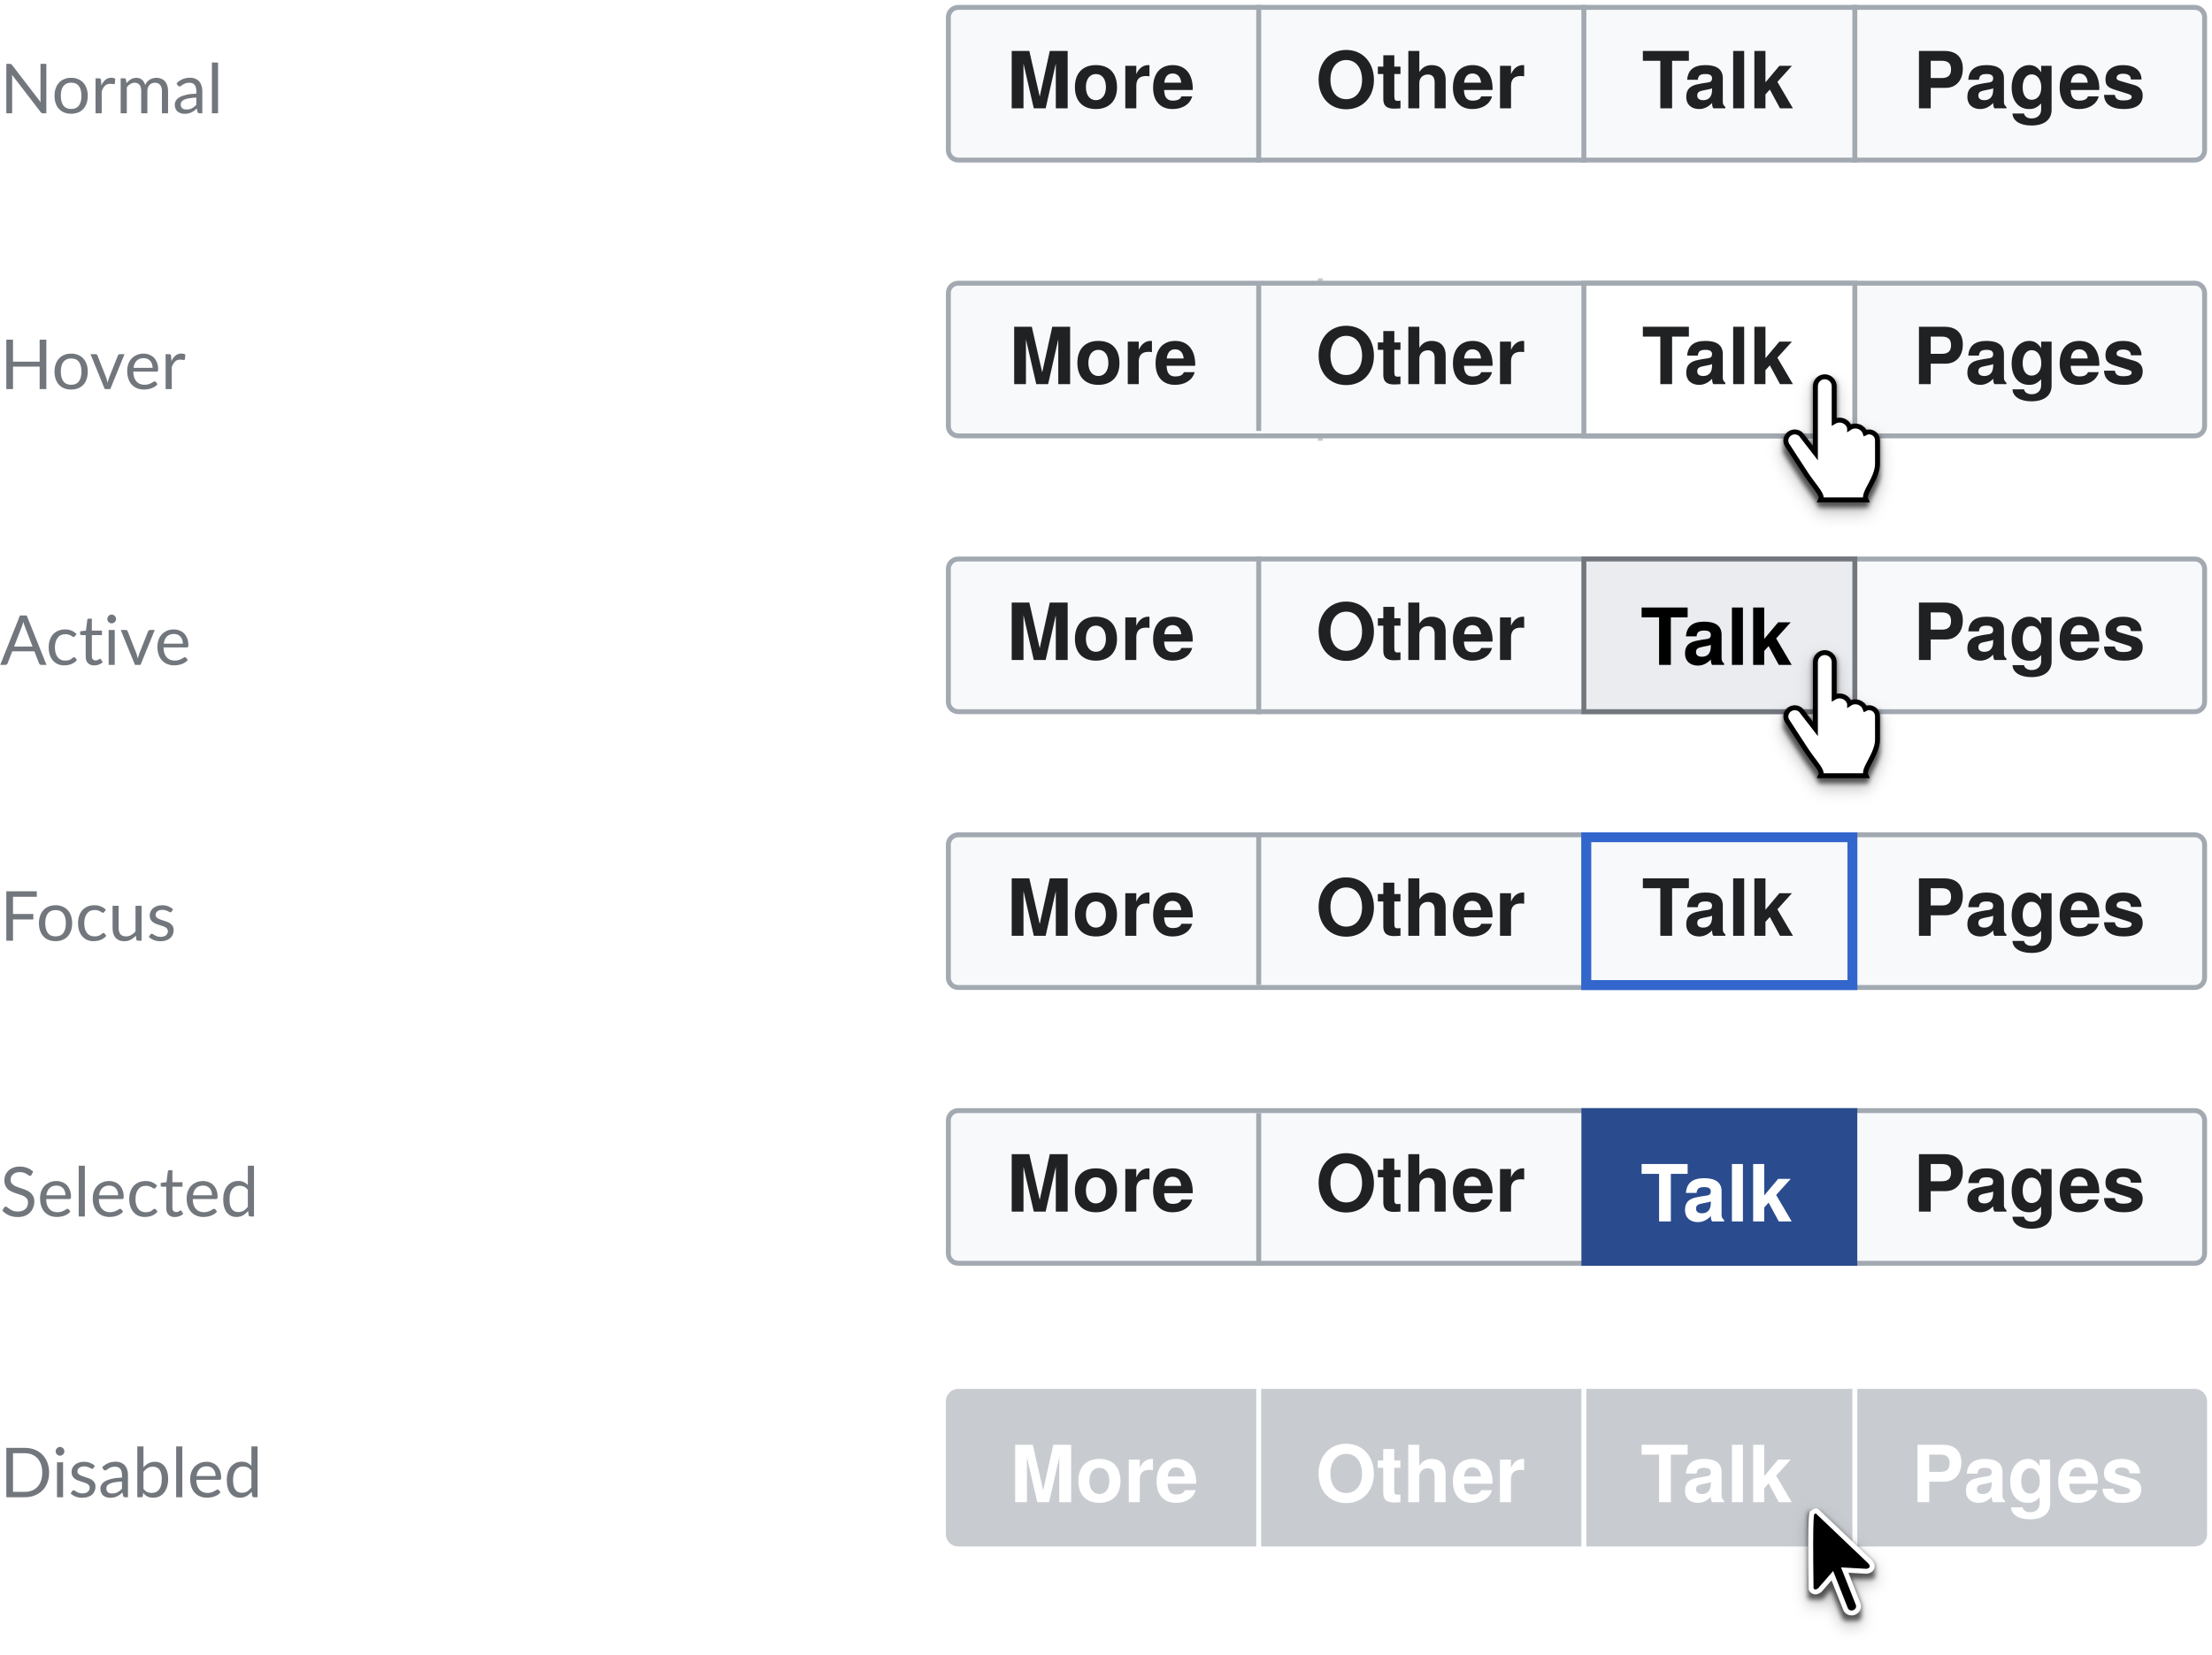
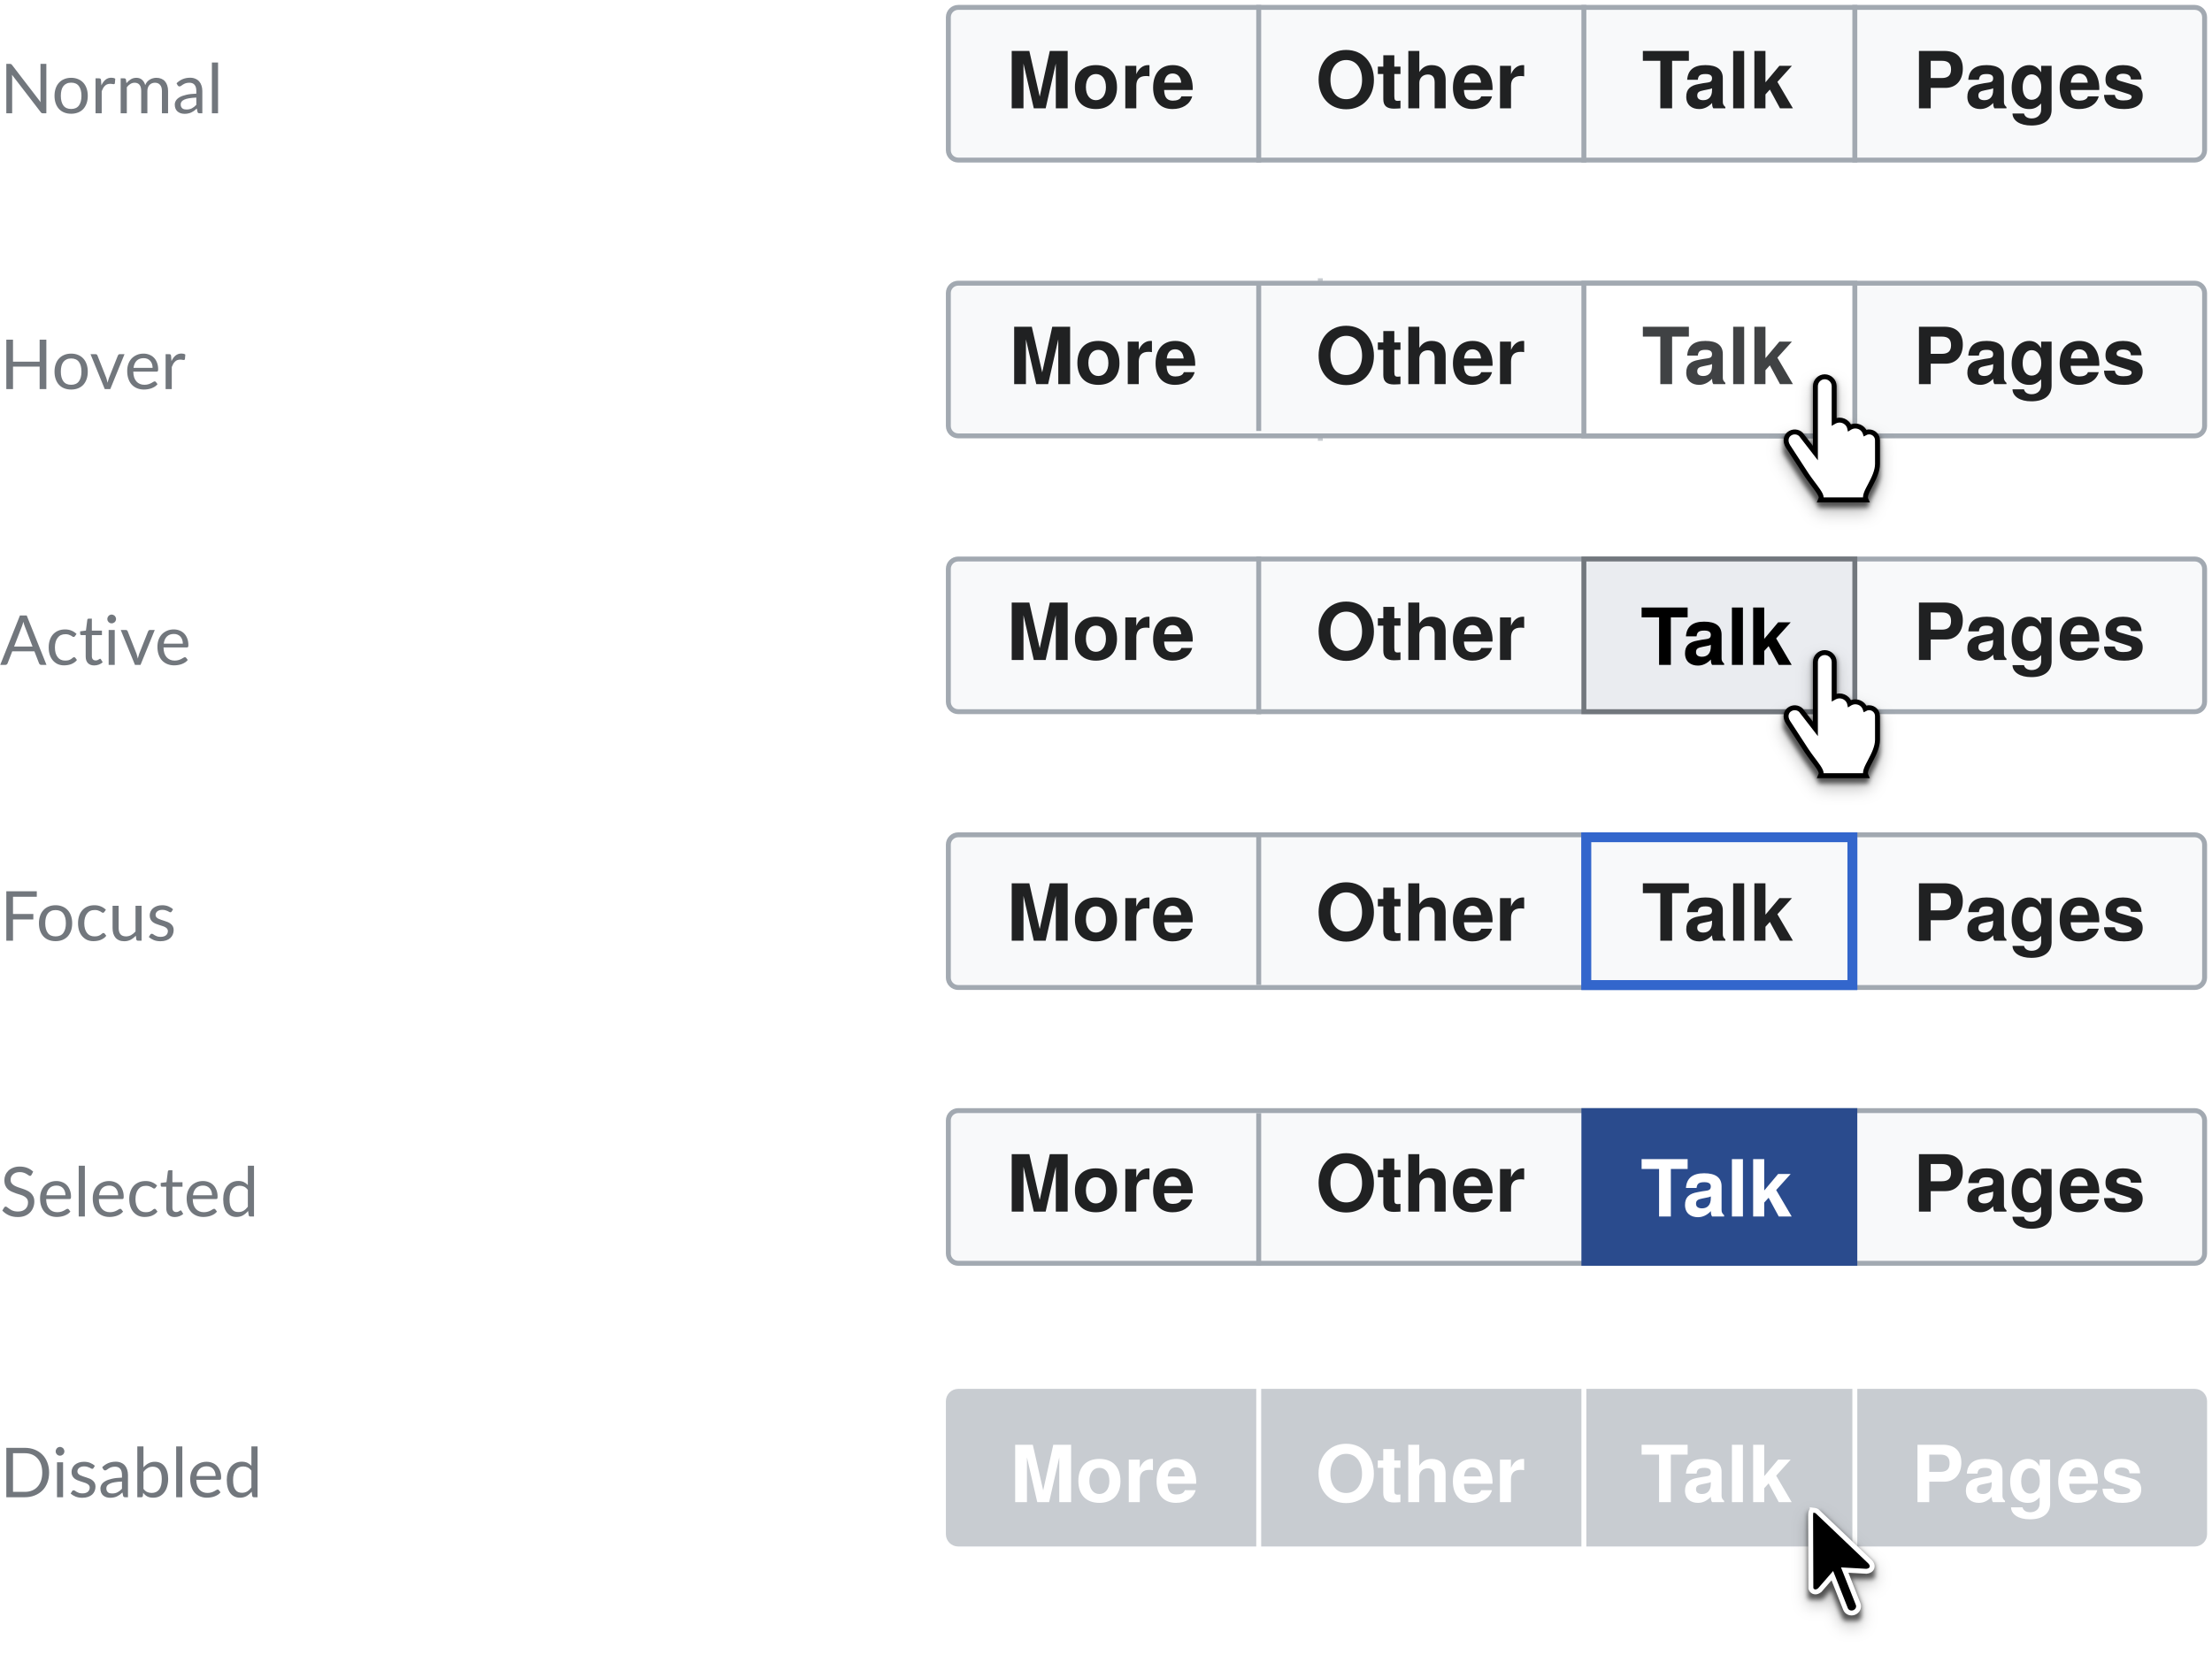
<svg xmlns="http://www.w3.org/2000/svg" xmlns:xlink="http://www.w3.org/1999/xlink" width="449" height="336" viewBox="0 0 449 336">
  <defs>
    <path id="path-1" d="M321 168h56v32h-56z" />
    <path id="path-2" d="M17.595 12.379a1.19 1.19 0 00-1.197-1.183 1.19 1.19 0 00-1.196 1.179v-.826c0-.857-.719-1.551-1.606-1.551-.886 0-1.592.694-1.592 1.55V10.35c0-.856-.728-1.55-1.611-1.55s-1.586.694-1.586 1.55V1.425C8.807.638 8.168 0 7.397 0c-.772 0-1.398.638-1.398 1.425v15.038l-3.603-4.659c-.346-.586-1.126-.779-1.742-.431-.617.348-.836 1.105-.49 1.691 0 0 2.817 4.369 3.967 6.093C5.281 20.882 7.17 23.01 7.17 24h7.989c0-1.672 2.443-4.283 2.443-6.798v-3.24l-.006-1.583z" />
    <path id="path-4" d="M17.595 12.379a1.19 1.19 0 00-1.197-1.183 1.19 1.19 0 00-1.196 1.179v-.826c0-.857-.719-1.551-1.606-1.551-.886 0-1.592.694-1.592 1.55V10.35c0-.856-.728-1.55-1.611-1.55s-1.586.694-1.586 1.55V1.425C8.807.638 8.168 0 7.397 0c-.772 0-1.398.638-1.398 1.425v15.038l-3.603-4.659c-.346-.586-1.126-.779-1.742-.431-.617.348-.836 1.105-.49 1.691 0 0 2.817 4.369 3.967 6.093C5.281 20.882 7.17 23.01 7.17 24h7.989c0-1.672 2.443-4.283 2.443-6.798v-3.24l-.006-1.583z" />
    <path id="path-6" d="M6.132 11.269l4.71.26c.72-.08.899-.568.397-1.085L.592.3C.09-.216.027-.049.026.671L0 14.984c-.001.72.467.947 1.04.505l2.742-3.272c.095-.074.208-.146.327-.218l2.97 7.517c.165.41.664.595 1.113.413.449-.18.68-.66.514-1.07l-2.972-7.518.398-.073z" />
-     <filter id="filter-3" width="173.9%" height="154.2%" x="-36.9%" y="-18.8%" filterUnits="objectBoundingBox">
+     <filter id="filter-3" width="173.6%" height="154.2%" x="-36.7%" y="-18.8%" filterUnits="objectBoundingBox">
      <feMorphology in="SourceAlpha" operator="dilate" radius="1" result="shadowSpreadOuter1" />
      <feOffset dy="1" in="shadowSpreadOuter1" result="shadowOffsetOuter1" />
      <feGaussianBlur in="shadowOffsetOuter1" result="shadowBlurOuter1" stdDeviation=".5" />
      <feComposite in="shadowBlurOuter1" in2="SourceAlpha" operator="out" result="shadowBlurOuter1" />
      <feColorMatrix in="shadowBlurOuter1" result="shadowMatrixOuter1" values="0 0 0 0 0 0 0 0 0 0 0 0 0 0 0 0 0 0 0.583 0" />
      <feMorphology in="SourceAlpha" operator="dilate" radius="1" result="shadowSpreadOuter2" />
      <feOffset dy="2" in="shadowSpreadOuter2" result="shadowOffsetOuter2" />
      <feGaussianBlur in="shadowOffsetOuter2" result="shadowBlurOuter2" stdDeviation="1.5" />
      <feComposite in="shadowBlurOuter2" in2="SourceAlpha" operator="out" result="shadowBlurOuter2" />
      <feColorMatrix in="shadowBlurOuter2" result="shadowMatrixOuter2" values="0 0 0 0 0 0 0 0 0 0 0 0 0 0 0 0 0 0 0.25 0" />
      <feMerge>
        <feMergeNode in="shadowMatrixOuter1" />
        <feMergeNode in="shadowMatrixOuter2" />
      </feMerge>
    </filter>
-     <filter id="filter-5" width="173.9%" height="154.2%" x="-36.9%" y="-18.8%" filterUnits="objectBoundingBox">
+     <filter id="filter-5" width="173.6%" height="154.2%" x="-36.7%" y="-18.8%" filterUnits="objectBoundingBox">
      <feMorphology in="SourceAlpha" operator="dilate" radius="1" result="shadowSpreadOuter1" />
      <feOffset dy="1" in="shadowSpreadOuter1" result="shadowOffsetOuter1" />
      <feGaussianBlur in="shadowOffsetOuter1" result="shadowBlurOuter1" stdDeviation=".5" />
      <feComposite in="shadowBlurOuter1" in2="SourceAlpha" operator="out" result="shadowBlurOuter1" />
      <feColorMatrix in="shadowBlurOuter1" result="shadowMatrixOuter1" values="0 0 0 0 0 0 0 0 0 0 0 0 0 0 0 0 0 0 0.583 0" />
      <feMorphology in="SourceAlpha" operator="dilate" radius="1" result="shadowSpreadOuter2" />
      <feOffset dy="2" in="shadowSpreadOuter2" result="shadowOffsetOuter2" />
      <feGaussianBlur in="shadowOffsetOuter2" result="shadowBlurOuter2" stdDeviation="1.5" />
      <feComposite in="shadowBlurOuter2" in2="SourceAlpha" operator="out" result="shadowBlurOuter2" />
      <feColorMatrix in="shadowBlurOuter2" result="shadowMatrixOuter2" values="0 0 0 0 0 0 0 0 0 0 0 0 0 0 0 0 0 0 0.25 0" />
      <feMerge>
        <feMergeNode in="shadowMatrixOuter1" />
        <feMergeNode in="shadowMatrixOuter2" />
      </feMerge>
    </filter>
-     <filter id="filter-7" width="212.4%" height="164.2%" x="-56%" y="-21.7%" filterUnits="objectBoundingBox">
+     <filter id="filter-7" width="212.6%" height="165%" x="-56.2%" y="-22.5%" filterUnits="objectBoundingBox">
      <feMorphology in="SourceAlpha" operator="dilate" radius="1" result="shadowSpreadOuter1" />
      <feOffset dy="1" in="shadowSpreadOuter1" result="shadowOffsetOuter1" />
      <feGaussianBlur in="shadowOffsetOuter1" result="shadowBlurOuter1" stdDeviation=".5" />
      <feComposite in="shadowBlurOuter1" in2="SourceAlpha" operator="out" result="shadowBlurOuter1" />
      <feColorMatrix in="shadowBlurOuter1" result="shadowMatrixOuter1" values="0 0 0 0 0 0 0 0 0 0 0 0 0 0 0 0 0 0 0.583 0" />
      <feMorphology in="SourceAlpha" operator="dilate" radius="1" result="shadowSpreadOuter2" />
      <feOffset dy="2" in="shadowSpreadOuter2" result="shadowOffsetOuter2" />
      <feGaussianBlur in="shadowOffsetOuter2" result="shadowBlurOuter2" stdDeviation="1.5" />
      <feComposite in="shadowBlurOuter2" in2="SourceAlpha" operator="out" result="shadowBlurOuter2" />
      <feColorMatrix in="shadowBlurOuter2" result="shadowMatrixOuter2" values="0 0 0 0 0 0 0 0 0 0 0 0 0 0 0 0 0 0 0.25 0" />
      <feMerge>
        <feMergeNode in="shadowMatrixOuter1" />
        <feMergeNode in="shadowMatrixOuter2" />
      </feMerge>
    </filter>
  </defs>
  <g id="Artboard-page" fill="none" fill-rule="evenodd" stroke="none" stroke-width="1">
-     <g id="WikimediaUI-components_overview" transform="translate(-3360 -255)">
-       <path fill="#FFF" d="M0 0h14720v3264H0z" />
-       <g id="BUTTON-GROUP" transform="translate(3360 143)">
+     <g id="WikimediaUI-components_overview" transform="translate(-2547 -255)">
+       <path fill="#FFF" d="M0 0h14100v3264H0z" />
+       <g id="BUTTON-GROUP" transform="translate(2547 143)">
        <g id="Button-Group-X" transform="translate(0 113)">
          <g id=":disabled" transform="translate(192 279.5)">
            <g id="Button-/-:disabled" transform="translate(0 1.5)">
-               <rect id="bg" width="255" height="31" x=".5" y=".5" fill="#C8CCD1" fill-rule="evenodd" stroke="#C8CCD1" stroke-width="1" rx="2" />
+               <rect id="bg" width="255" height="31" x=".5" y=".5" fill="#C8CCD1" stroke="#C8CCD1" rx="2" />
            </g>
-             <text id="Other" fill="#FFF" font-family="HelveticaNeue-Bold, Helvetica Neue, sans-serif" font-size="16" font-weight="bold">
+             <text id="Other" fill="#FFF" font-family="HelveticaNeue-Bold, Helvetica Neue" font-size="16" font-weight="bold">
              <tspan x="75" y="24.5">Other</tspan>
            </text>
-             <text id="Pages" fill="#FFF" font-family="HelveticaNeue-Bold, Helvetica Neue, sans-serif" font-size="16" font-weight="bold">
+             <text id="Pages" fill="#FFF" font-family="HelveticaNeue-Bold, Helvetica Neue" font-size="16" font-weight="bold">
              <tspan x="196" y="24.5">Pages</tspan>
            </text>
-             <text id="More" fill="#FFF" font-family="HelveticaNeue-Bold, Helvetica Neue, sans-serif" font-size="16" font-weight="bold">
+             <text id="More" fill="#FFF" font-family="HelveticaNeue-Bold, Helvetica Neue" font-size="16" font-weight="bold">
              <tspan x="13" y="24.5">More</tspan>
            </text>
-             <path id="Path-114" stroke="#FFF" stroke-linecap="square" d="M63.5 1v33m66-33.5v33" />
+             <path id="Path-114" stroke="#FFF" stroke-linecap="square" d="M63.5 1v33M129.5.5v33" />
            <path id="Path-115" stroke="#FFF" stroke-linecap="square" d="M184.5 1.115v33" />
          </g>
          <rect id="button-frame" width="255" height="31" x="192.5" y=".5" fill="#F8F9FA" stroke="#A2A9B1" rx="2" />
-           <text id="Talk" fill="#FFF" font-family="HelveticaNeue-Bold, Helvetica Neue, sans-serif" font-size="16" font-weight="bold">
+           <text id="Talk" fill="#FFF" font-family="HelveticaNeue-Bold, Helvetica Neue" font-size="16" font-weight="bold">
            <tspan x="333" y="304">Talk</tspan>
          </text>
-           <text id="More" fill="#202122" font-family="HelveticaNeue-Bold, Helvetica Neue, sans-serif" font-size="16" font-weight="bold">
+           <text id="More" fill="#202122" font-family="HelveticaNeue-Bold, Helvetica Neue" font-size="16" font-weight="bold">
            <tspan x="204.296" y="21">More</tspan>
          </text>
          <rect id="Combined-Shape" width="255" height="31" x="192.5" y="112.5" fill="#F8F9FA" stroke="#A2A9B1" rx="2" />
          <rect id="button-frame" width="255" height="31" x="192.5" y="224.5" fill="#F8F9FA" stroke="#A2A9B1" rx="2" />
          <path id="Separator" stroke="#C8CCD1" stroke-linecap="square" d="M268 56v32" />
-           <text id="Pages-3-Copy" fill="#202122" font-family="HelveticaNeue-Bold, Helvetica Neue, sans-serif" font-size="16" font-weight="bold">
+           <text id="Pages-3-Copy" fill="#202122" font-family="HelveticaNeue-Bold, Helvetica Neue" font-size="16" font-weight="bold">
            <tspan x="388.296" y="21">Pages</tspan>
          </text>
-           <text id="Other" fill="#202122" font-family="HelveticaNeue-Bold, Helvetica Neue, sans-serif" font-size="16" font-weight="bold">
+           <text id="Other" fill="#202122" font-family="HelveticaNeue-Bold, Helvetica Neue" font-size="16" font-weight="bold">
            <tspan x="267.012" y="21">Other</tspan>
          </text>
-           <text id="Talk-Copy" fill="#202122" font-family="HelveticaNeue-Bold, Helvetica Neue, sans-serif" font-size="16" font-weight="bold">
+           <text id="Talk-Copy" fill="#202122" font-family="HelveticaNeue-Bold, Helvetica Neue" font-size="16" font-weight="bold">
            <tspan x="333.252" y="21">Talk</tspan>
          </text>
          <rect id="Mediawiki.Neutral.Normal-copy-14" width="255" height="31" x="192.5" y="56.5" fill="#F8F9FA" stroke="#A2A9B1" rx="2" />
-           <text id="More" fill="#202122" font-family="HelveticaNeue-Bold, Helvetica Neue, sans-serif" font-size="16" font-weight="bold">
+           <text id="More" fill="#202122" font-family="HelveticaNeue-Bold, Helvetica Neue" font-size="16" font-weight="bold">
            <tspan x="204.796" y="77">More</tspan>
          </text>
-           <text id="Pages-7" fill="#202122" font-family="HelveticaNeue-Bold, Helvetica Neue, sans-serif" font-size="16" font-weight="bold">
+           <text id="Pages-7" fill="#202122" font-family="HelveticaNeue-Bold, Helvetica Neue" font-size="16" font-weight="bold">
            <tspan x="388.296" y="77">Pages</tspan>
          </text>
-           <text id="Other-7" fill="#202122" font-family="HelveticaNeue-Bold, Helvetica Neue, sans-serif" font-size="16" font-weight="bold">
+           <text id="Other-7" fill="#202122" font-family="HelveticaNeue-Bold, Helvetica Neue" font-size="16" font-weight="bold">
            <tspan x="267.012" y="77">Other</tspan>
          </text>
-           <text id="More" fill="#202122" font-family="HelveticaNeue-Bold, Helvetica Neue, sans-serif" font-size="16" font-weight="bold">
+           <text id="More" fill="#202122" font-family="HelveticaNeue-Bold, Helvetica Neue" font-size="16" font-weight="bold">
            <tspan x="204.296" y="133">More</tspan>
          </text>
-           <text id="More" fill="#202122" font-family="HelveticaNeue-Bold, Helvetica Neue, sans-serif" font-size="16" font-weight="bold">
+           <text id="More" fill="#202122" font-family="HelveticaNeue-Bold, Helvetica Neue" font-size="16" font-weight="bold">
            <tspan x="204.296" y="245">More</tspan>
          </text>
-           <text id="Pages-8" fill="#202122" font-family="HelveticaNeue-Bold, Helvetica Neue, sans-serif" font-size="16" font-weight="bold">
+           <text id="Pages-8" fill="#202122" font-family="HelveticaNeue-Bold, Helvetica Neue" font-size="16" font-weight="bold">
            <tspan x="388.296" y="133">Pages</tspan>
          </text>
-           <text id="Pages-8-Copy" fill="#202122" font-family="HelveticaNeue-Bold, Helvetica Neue, sans-serif" font-size="16" font-weight="bold">
+           <text id="Pages-8-Copy" fill="#202122" font-family="HelveticaNeue-Bold, Helvetica Neue" font-size="16" font-weight="bold">
            <tspan x="388.296" y="245">Pages</tspan>
          </text>
-           <text id="Other-8" fill="#202122" font-family="HelveticaNeue-Bold, Helvetica Neue, sans-serif" font-size="16" font-weight="bold">
+           <text id="Other-8" fill="#202122" font-family="HelveticaNeue-Bold, Helvetica Neue" font-size="16" font-weight="bold">
            <tspan x="267.012" y="133">Other</tspan>
          </text>
-           <text id="Other-8-Copy" fill="#202122" font-family="HelveticaNeue-Bold, Helvetica Neue, sans-serif" font-size="16" font-weight="bold">
+           <text id="Other-8-Copy" fill="#202122" font-family="HelveticaNeue-Bold, Helvetica Neue" font-size="16" font-weight="bold">
            <tspan x="267.012" y="245">Other</tspan>
          </text>
          <path id="Mediawiki.Progressive.Hover-7" fill="#FFF" stroke="#A2A9B1" d="M321.5 56.5h55v31h-55z" />
          <path id="Mediawiki.Progressive.Hover-8" fill="#EAECF0" stroke="#72777D" d="M321.5 112.5h55v31h-55z" />
          <path id="Mediawiki.Progressive.Hover-8-Copy" fill="#2A4B8D" stroke="#2A4B8D" d="M321.5 224.5h55v31h-55z" />
-           <text id="Talk" fill="#202122" font-family="HelveticaNeue-Bold, Helvetica Neue, sans-serif" font-size="16" font-weight="bold">
+           <text id="Talk" fill="#404244" font-family="HelveticaNeue-Bold, Helvetica Neue" font-size="16" font-weight="bold">
            <tspan x="333.252" y="77">Talk</tspan>
          </text>
-           <text id="Talk-6" fill="#000" font-family="HelveticaNeue-Bold, Helvetica Neue, sans-serif" font-size="16" font-weight="bold">
+           <text id="Talk-6" fill="#000" font-family="HelveticaNeue-Bold, Helvetica Neue" font-size="16" font-weight="bold">
            <tspan x="333" y="134">Talk</tspan>
          </text>
-           <text id="Talk-6-Copy" fill="#FFF" font-family="HelveticaNeue-Bold, Helvetica Neue, sans-serif" font-size="16" font-weight="bold">
-             <tspan x="333" y="247">Talk</tspan>
+           <text id="Talk-6-Copy" fill="#FFF" font-family="HelveticaNeue-Bold, Helvetica Neue" font-size="16" font-weight="bold">
+             <tspan x="333" y="246">Talk</tspan>
          </text>
          <rect id="Mediawiki.Neutral.Normal-copy-16" width="255" height="31" x="192.5" y="168.5" fill="#F8F9FA" stroke="#A2A9B1" rx="2" />
          <g id="Mediawiki.Progressive.Hover-8" stroke="#36C" stroke-linejoin="square">
            <path stroke-width="2" d="M322 169h54v30h-54z" />
            <path d="M321.5 168.5h55v31h-55z" />
          </g>
-           <text id="More" fill="#202122" font-family="HelveticaNeue-Bold, Helvetica Neue, sans-serif" font-size="16" font-weight="bold">
-             <tspan x="204.296" y="189">More</tspan>
+           <text id="More" fill="#202122" font-family="HelveticaNeue-Bold, Helvetica Neue" font-size="16" font-weight="bold">
+             <tspan x="204.296" y="190">More</tspan>
          </text>
-           <text id="Pages-9" fill="#202122" font-family="HelveticaNeue-Bold, Helvetica Neue, sans-serif" font-size="16" font-weight="bold">
-             <tspan x="388.296" y="189">Pages</tspan>
+           <text id="Pages-9" fill="#202122" font-family="HelveticaNeue-Bold, Helvetica Neue" font-size="16" font-weight="bold">
+             <tspan x="388.296" y="190">Pages</tspan>
          </text>
-           <text id="Other-9" fill="#202122" font-family="HelveticaNeue-Bold, Helvetica Neue, sans-serif" font-size="16" font-weight="bold">
-             <tspan x="267.012" y="189">Other</tspan>
+           <text id="Other-9" fill="#202122" font-family="HelveticaNeue-Bold, Helvetica Neue" font-size="16" font-weight="bold">
+             <tspan x="267.012" y="190">Other</tspan>
          </text>
-           <text id="Talk-7" fill="#202122" font-family="HelveticaNeue-Bold, Helvetica Neue, sans-serif" font-size="16" font-weight="bold">
-             <tspan x="333.252" y="189">Talk</tspan>
+           <text id="Talk-7" fill="#202122" font-family="HelveticaNeue-Bold, Helvetica Neue" font-size="16" font-weight="bold">
+             <tspan x="333.252" y="190">Talk</tspan>
          </text>
-           <g id="Cursor-/-Pointer" transform="translate(363 132)">
-             <g id="Cursor-Pointer">
-               <use fill="#000" filter="url(#filter-3)" xlink:href="#path-2" />
-               <path fill="#FFF" stroke="#000" d="M12.439 9.845a2.038 2.038 0 00-.561-.95 2.138 2.138 0 00-2.571-.298V1.425A1.925 1.925 0 007.397-.5c-.526 0-1.002.216-1.346.567-.34.348-.552.828-.552 1.358V15l-2.69-3.478a1.729 1.729 0 00-1.063-.768 1.83 1.83 0 00-1.338.184 1.778 1.778 0 00-.84 1.053c-.126.435-.08.912.176 1.345 0 0 2.82 4.373 3.971 6.1.345.517.755 1.07 1.161 1.617.868 1.17 1.793 2.306 1.793 2.948 0 .144-.047.312-.128.5h9.221c-.352-.755.25-1.803.875-2.996.704-1.343 1.464-2.841 1.464-4.302v-3.24l-.006-1.585c0-.464-.19-.885-.499-1.19a1.7 1.7 0 00-1.198-.491 1.7 1.7 0 00-.805.201 2.043 2.043 0 00-.514-.805 2.127 2.127 0 00-1.483-.594c-.43 0-.826.124-1.157.347z" />
-             </g>
+           <g id="Cursor-Pointer" transform="translate(363 132)">
+             <use fill="#000" filter="url(#filter-3)" xlink:href="#path-2" />
+             <path fill="#FFF" stroke="#000" d="M7.396-.5a1.925 1.925 0 011.91 1.925h0v7.173l.035-.02a2.1 2.1 0 01.862-.27l.19-.009c.577 0 1.103.229 1.485.596.258.249.45.56.55.909l.009.042.137-.084c.252-.142.535-.23.838-.257l.184-.007c.58 0 1.104.228 1.483.594.214.207.383.459.49.738l.022.068a1.7 1.7 0 01.634-.193l.173-.009a1.7 1.7 0 011.198.49c.309.306.5.727.5 1.19h0l.005 1.587v3.239c0 1.46-.76 2.96-1.464 4.302-.625 1.193-1.227 2.241-.875 2.996h0-9.221c.081-.188.128-.356.128-.5 0-.642-.925-1.779-1.793-2.948-.406-.548-.816-1.1-1.162-1.619A729.053 729.053 0 01-.072 13.62c-.337-.553-.425-1.061-.359-1.49.08-.514.38-.934.839-1.193a1.83 1.83 0 011.338-.184c.433.107.819.372 1.063.768h0l2.69 3.478V1.425c0-.53.211-1.01.552-1.358.344-.35.82-.567 1.345-.567z" />
          </g>
-           <g id="Cursor-/-Pointer" transform="translate(363 76)">
-             <g id="Cursor-Pointer">
-               <use fill="#000" filter="url(#filter-5)" xlink:href="#path-4" />
-               <path fill="#FFF" stroke="#000" d="M12.439 9.845a2.038 2.038 0 00-.561-.95 2.138 2.138 0 00-2.571-.298V1.425A1.925 1.925 0 007.397-.5c-.526 0-1.002.216-1.346.567-.34.348-.552.828-.552 1.358V15l-2.69-3.478a1.729 1.729 0 00-1.063-.768 1.83 1.83 0 00-1.338.184 1.778 1.778 0 00-.84 1.053c-.126.435-.08.912.176 1.345 0 0 2.82 4.373 3.971 6.1.345.517.755 1.07 1.161 1.617.868 1.17 1.793 2.306 1.793 2.948 0 .144-.047.312-.128.5h9.221c-.352-.755.25-1.803.875-2.996.704-1.343 1.464-2.841 1.464-4.302v-3.24l-.006-1.585c0-.464-.19-.885-.499-1.19a1.7 1.7 0 00-1.198-.491 1.7 1.7 0 00-.805.201 2.043 2.043 0 00-.514-.805 2.127 2.127 0 00-1.483-.594c-.43 0-.826.124-1.157.347z" />
-             </g>
+           <g id="Cursor-Pointer" transform="translate(363 76)">
+             <use fill="#000" filter="url(#filter-5)" xlink:href="#path-4" />
+             <path fill="#FFF" stroke="#000" d="M7.396-.5a1.925 1.925 0 011.91 1.925h0v7.173l.035-.02a2.1 2.1 0 01.862-.27l.19-.009c.577 0 1.103.229 1.485.596.258.249.45.56.55.909l.009.042.137-.084c.252-.142.535-.23.838-.257l.184-.007c.58 0 1.104.228 1.483.594.214.207.383.459.49.738l.022.068a1.7 1.7 0 01.634-.193l.173-.009a1.7 1.7 0 011.198.49c.309.306.5.727.5 1.19h0l.005 1.587v3.239c0 1.46-.76 2.96-1.464 4.302-.625 1.193-1.227 2.241-.875 2.996h0-9.221c.081-.188.128-.356.128-.5 0-.642-.925-1.779-1.793-2.948-.406-.548-.816-1.1-1.162-1.619A729.053 729.053 0 01-.072 13.62c-.337-.553-.425-1.061-.359-1.49.08-.514.38-.934.839-1.193a1.83 1.83 0 011.338-.184c.433.107.819.372 1.063.768h0l2.69 3.478V1.425c0-.53.211-1.01.552-1.358.344-.35.82-.567 1.345-.567z" />
          </g>
-           <g id="Cursor-/-!default" transform="translate(368 306)">
-             <g id="Cursor" fill="#000">
-               <use filter="url(#filter-7)" xlink:href="#path-6" />
-               <path stroke="#FFF" d="M3.936 12.924L6.614 19.7c.137.34.408.59.741.713.31.116.677.12 1.025-.02.346-.14.606-.398.75-.697a1.26 1.26 0 00.039-1.024l-2.72-6.886 4.404.244a1.63 1.63 0 00.67-.195.977.977 0 00.445-.514.97.97 0 00-.011-.68 1.584 1.584 0 00-.366-.554L.943-.055C.7-.303.478-.353-.217.204c-.07.246-.131.76-.17 1.734-.078 1.911-.1 5.713.008 13.687a.971.971 0 00.465.498.98.98 0 00.678.06c.191-.048.405-.153.627-.333l2.545-2.926z" />
-             </g>
+           <g id="Cursor" fill="#000" transform="translate(368 306)">
+             <use filter="url(#filter-7)" xlink:href="#path-6" />
+             <path stroke="#FFF" d="M-.142-.405c.803.085.93.19 1.086.35h0L11.59 10.089c.184.19.301.379.366.553a.97.97 0 01.011.681.977.977 0 01-.446.514c-.168.097-.39.17-.669.195h0l-4.405-.244 2.721 6.886c.12.295.118.613.012.902l-.051.122a1.416 1.416 0 01-.75.696c-.348.141-.714.137-1.025.021a1.261 1.261 0 01-.741-.713h0l-2.679-6.778-2.544 2.927c-.177.144-.35.24-.51.297l-.117.036a.977.977 0 01-.678-.06c-.22-.107-.404-.303-.507-.607h0L-.474.67c0-.725.19-.98.332-1.074z" />
          </g>
          <g id="State-labels" fill="#72777D" font-family="Lato-Regular, Lato, sans-serif" font-size="14" font-weight="normal" transform="translate(0 8)">
            <text id="Disabled">
              <tspan x="0" y="295">Disabled</tspan>
            </text>
            <text id="Focus">
              <tspan x="0" y="182">Focus</tspan>
            </text>
            <text id="Selected">
              <tspan x="0" y="238">Selected</tspan>
            </text>
            <text id="Active">
              <tspan x="0" y="126">Active</tspan>
            </text>
            <text id="Hover">
              <tspan x="0" y="70">Hover</tspan>
            </text>
            <text id="Normal">
              <tspan x="0" y="14">Normal</tspan>
            </text>
          </g>
          <path id="Line" stroke="#A2A9B1" stroke-linecap="square" d="M255.5.5v31" />
          <path id="Line-Copy-16" stroke="#A2A9B1" d="M255.5 56.5v30" />
          <path id="Separator" stroke="#A2A9B1" stroke-linecap="square" d="M255.5 112.5v31.015" />
          <path id="Line" stroke="#A2A9B1" stroke-linecap="square" d="M255.5 225.5v30" />
          <path id="Line-Copy-21" stroke="#A2A9B1" stroke-linecap="square" d="M255.5 168.5v30" />
          <path id="Line-Copy" stroke="#A2A9B1" stroke-linecap="square" d="M321.5.5v31" />
          <path id="Line-Copy-13" stroke="#A2A9B1" stroke-linecap="square" d="M376.5.5v31" />
        </g>
      </g>
    </g>
  </g>
</svg>
